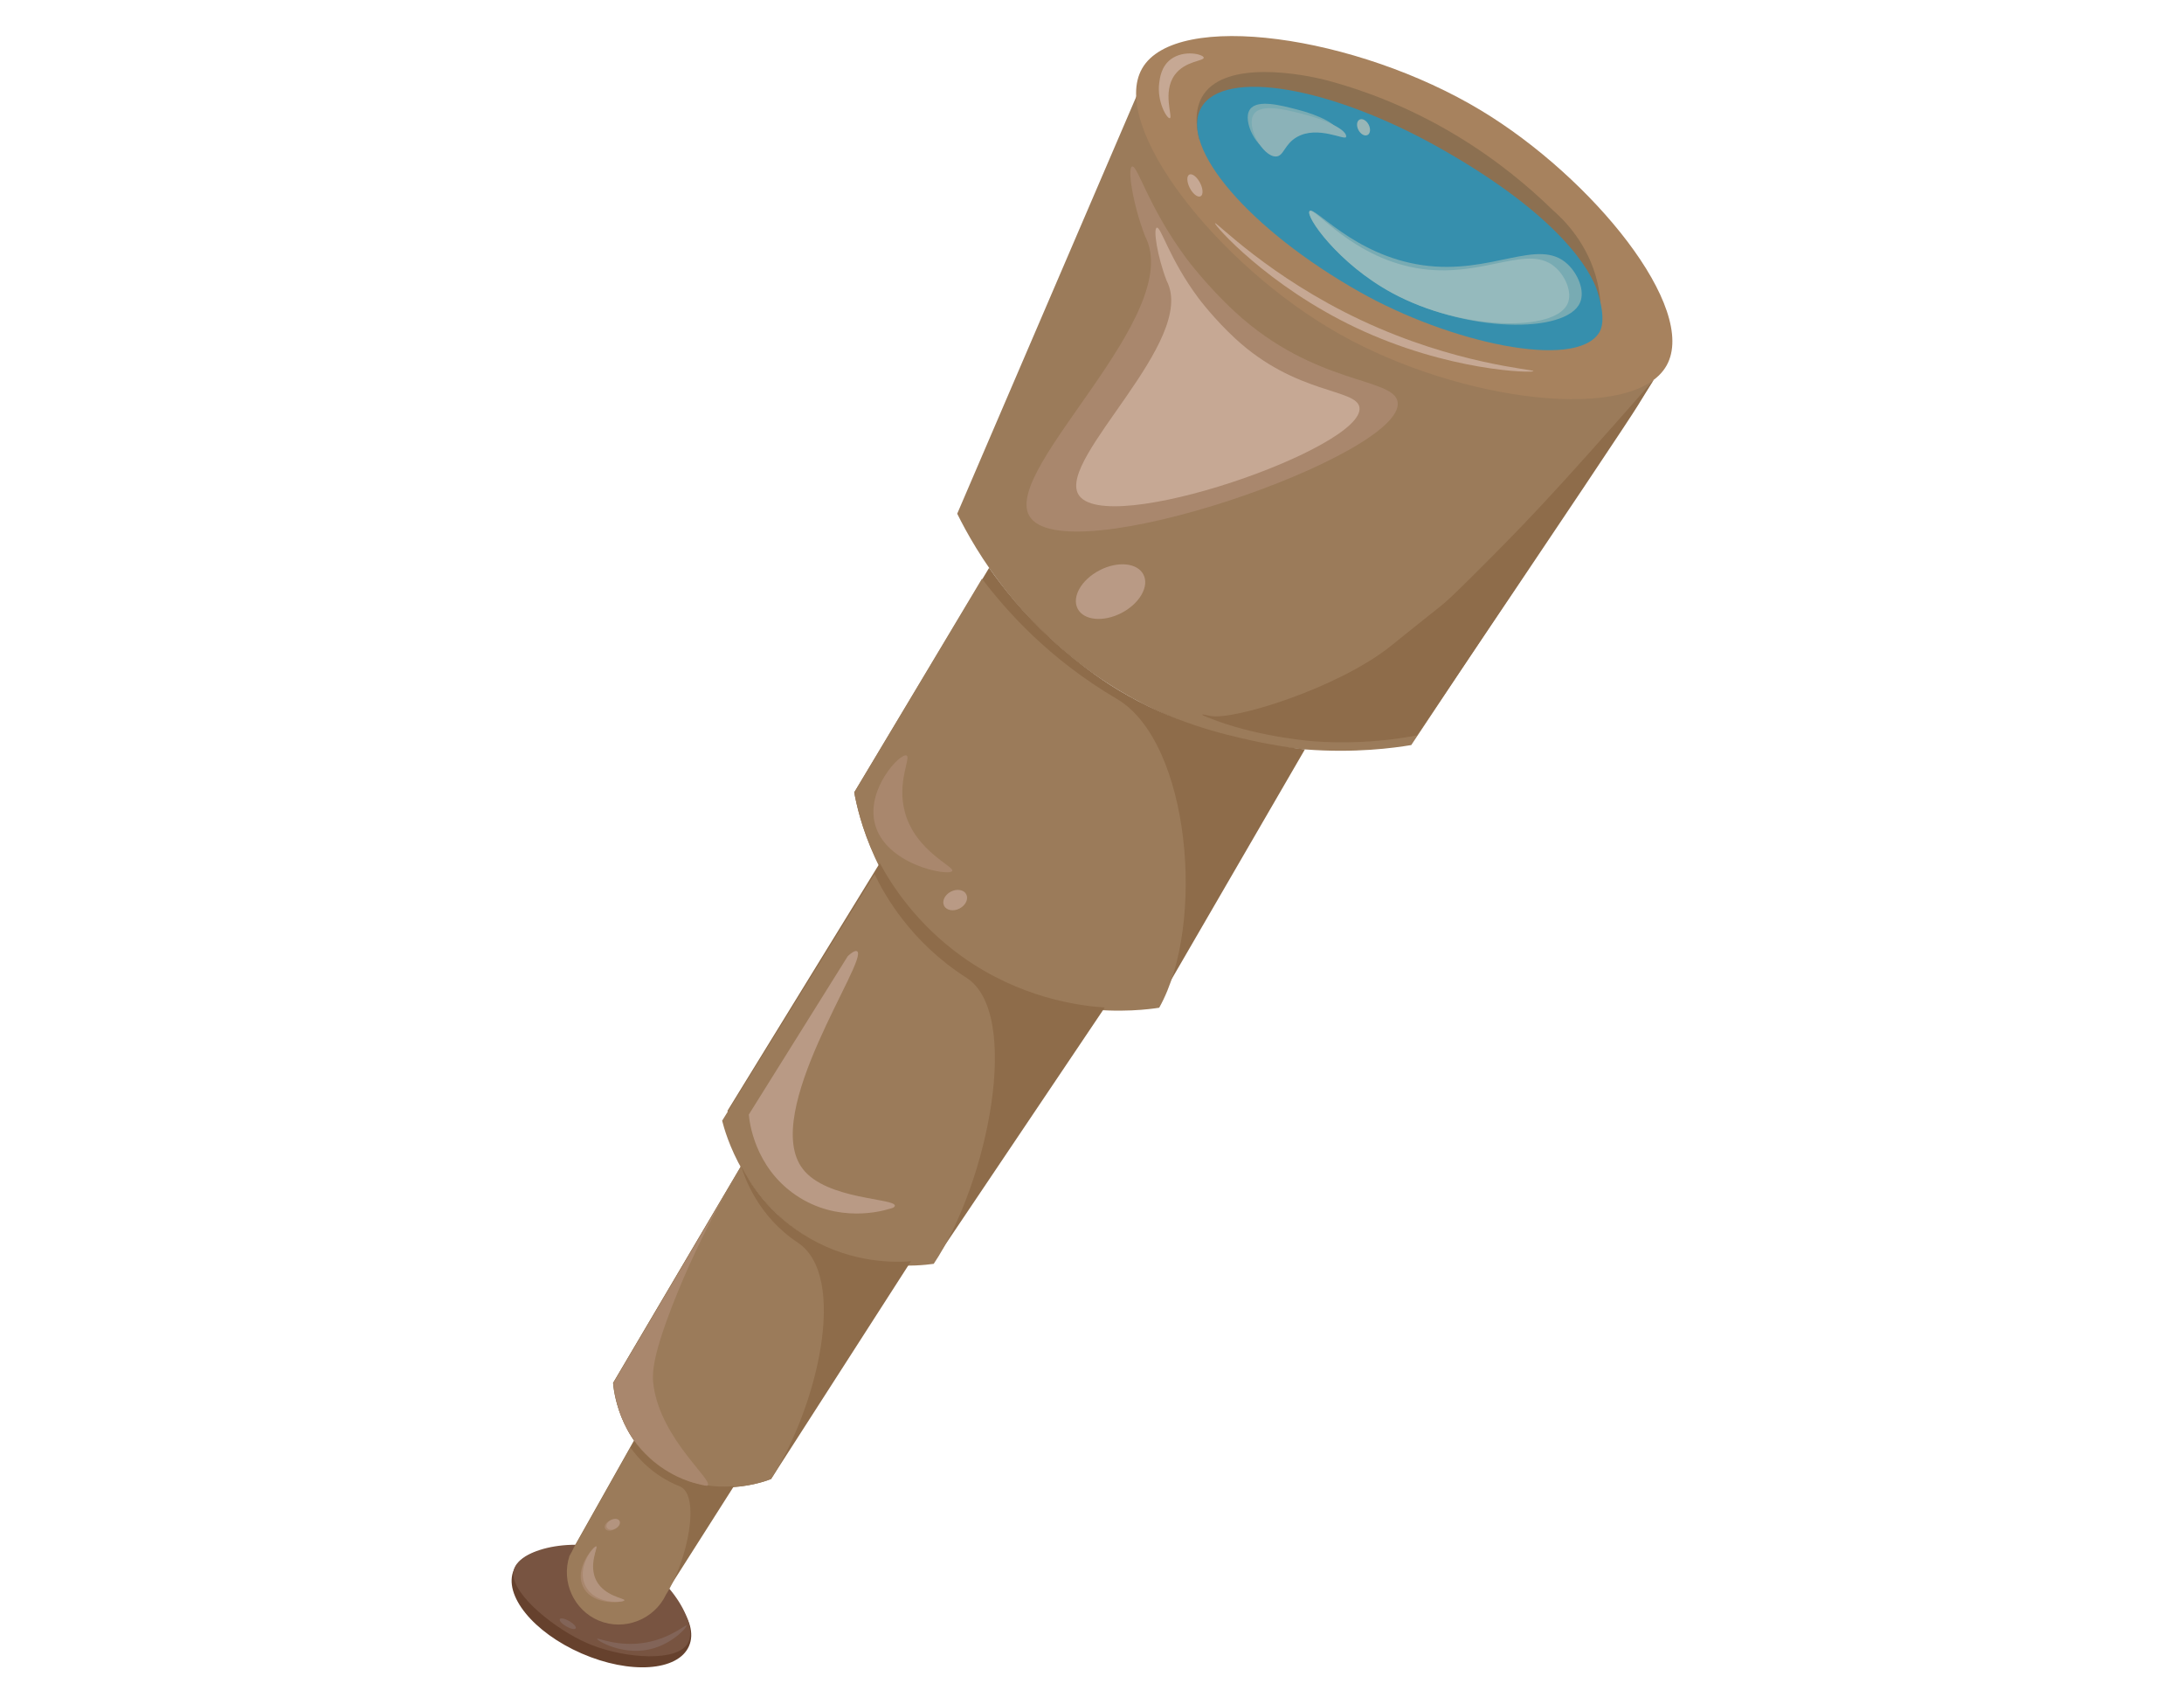
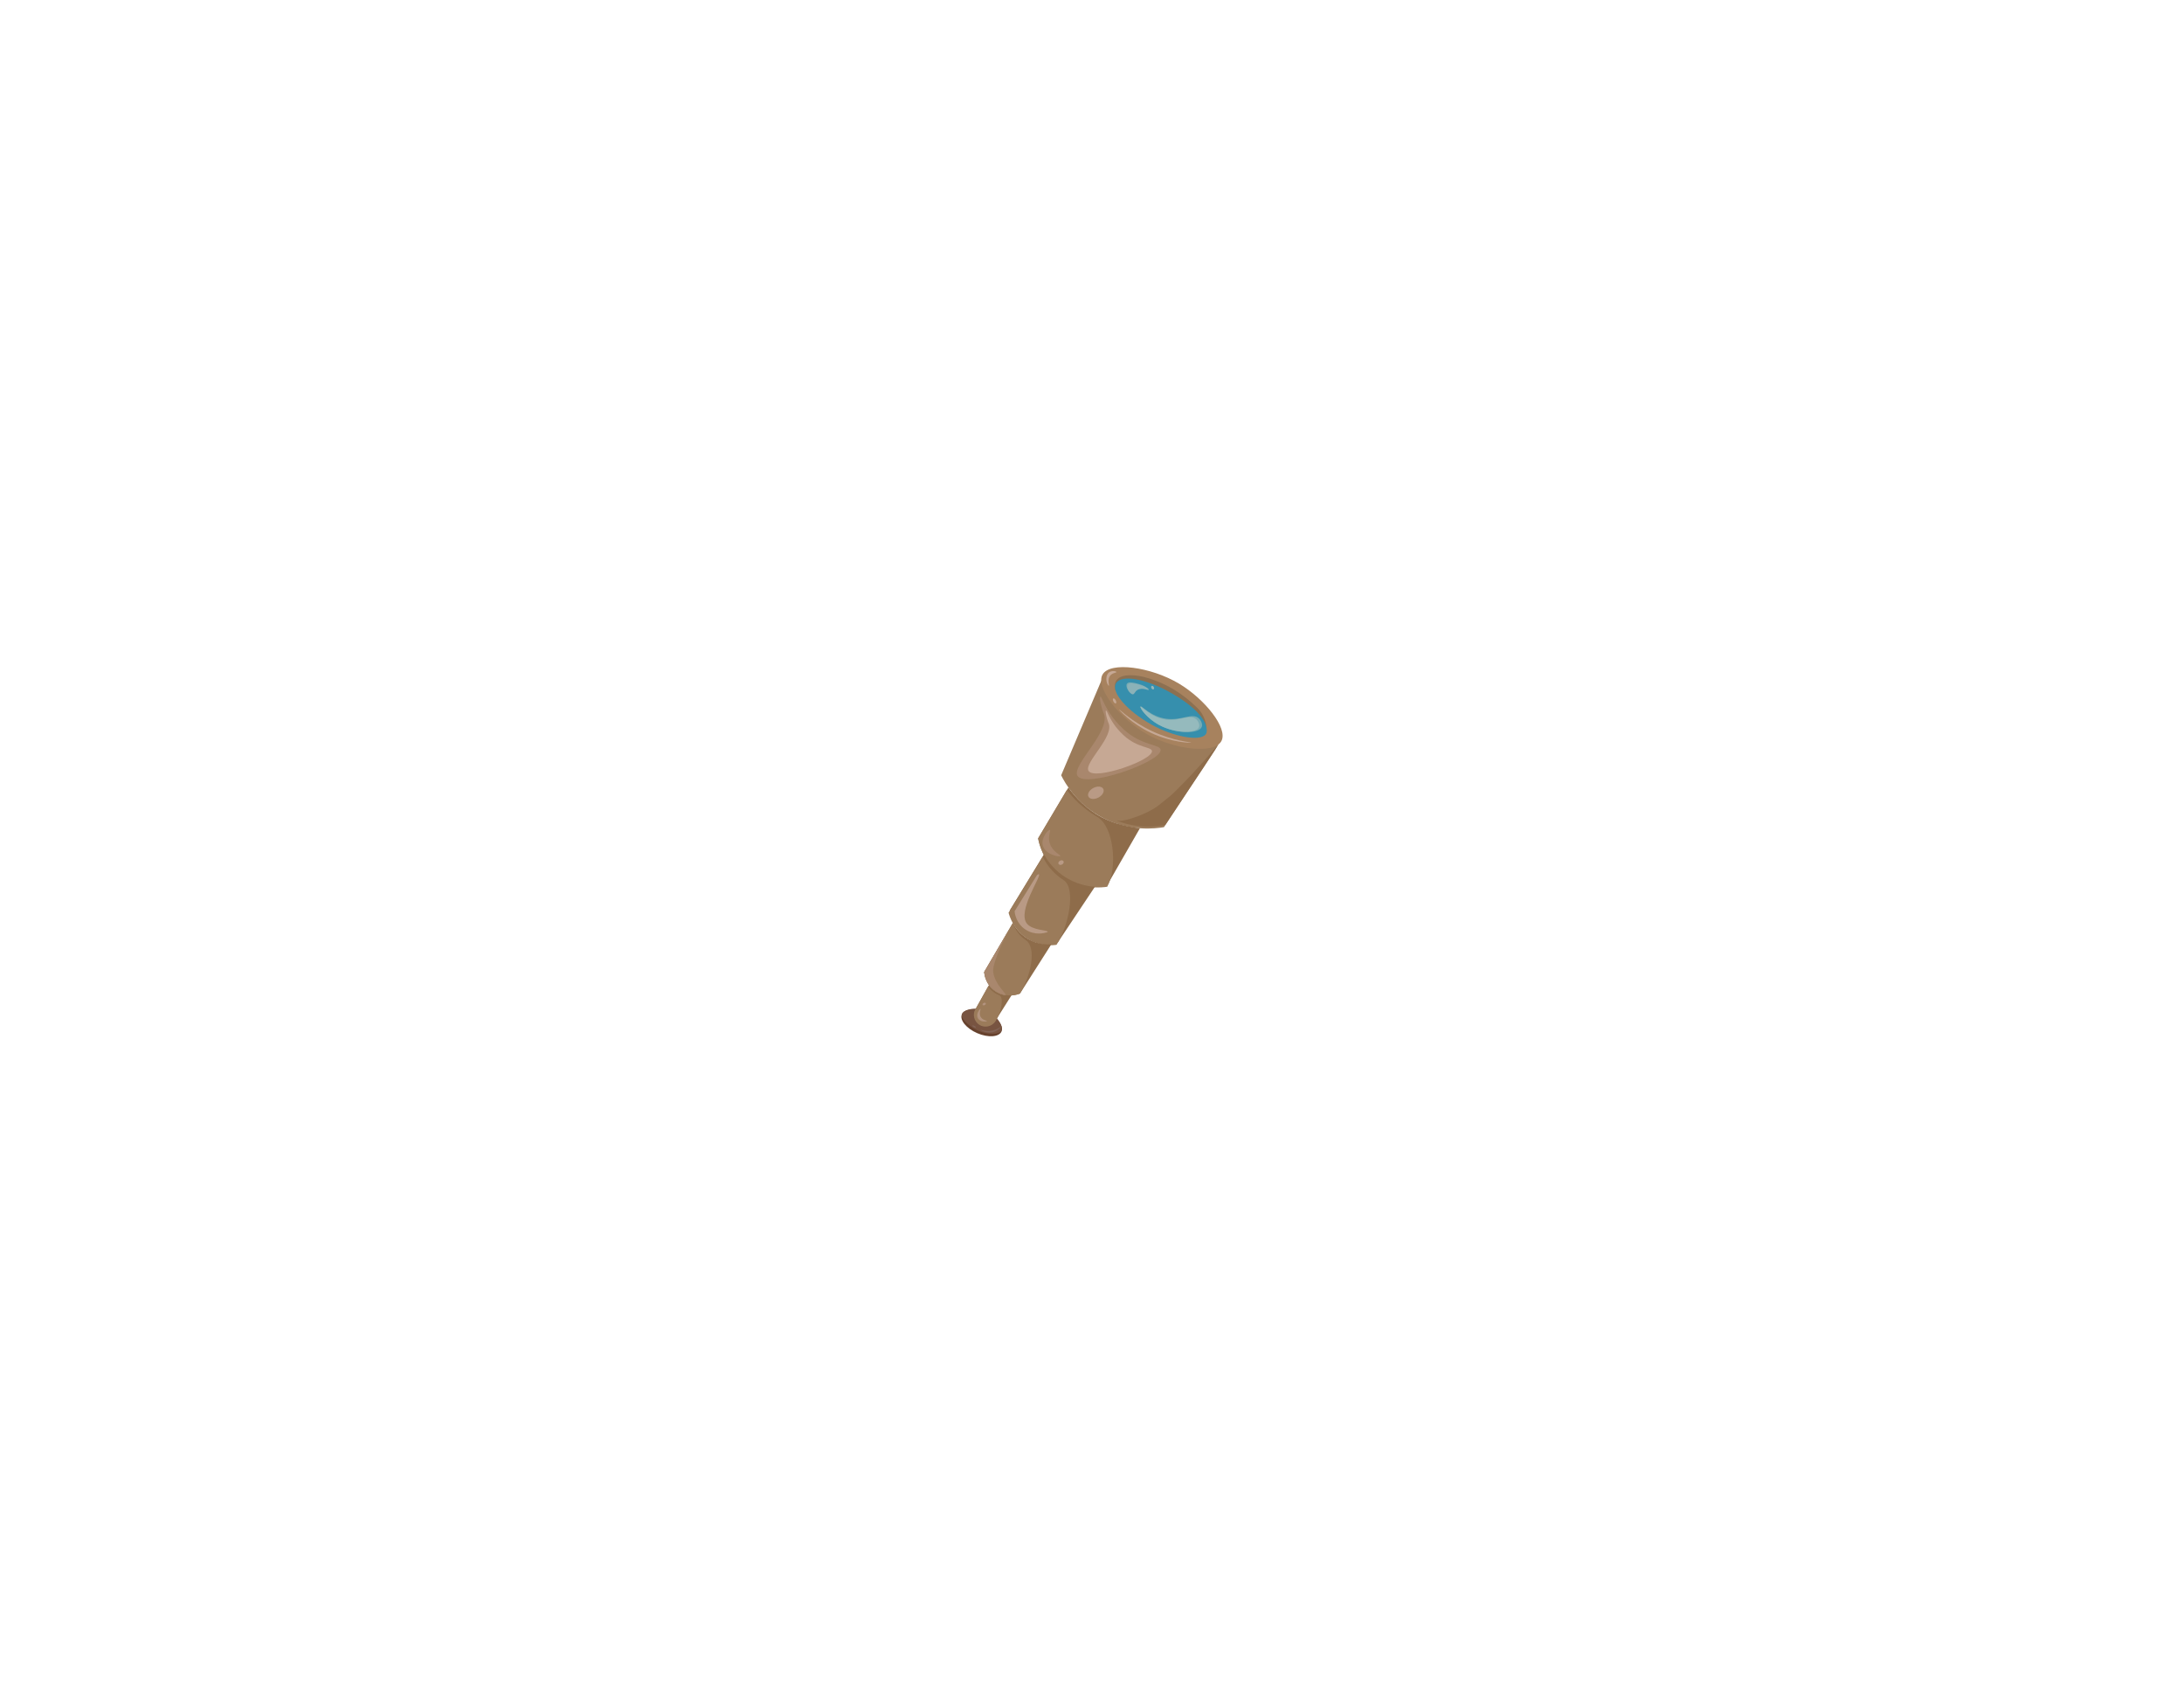
<svg xmlns="http://www.w3.org/2000/svg" id="Layer_1" data-name="Layer 1" viewBox="0 0 1621.417 1264.252">
  <defs>
    <style>
      .cls-1 {
        fill: #8bb2b8;
      }

      .cls-2 {
        fill: #66412d;
      }

      .cls-3 {
        fill: #a7825e;
      }

      .cls-4 {
        fill: #368fad;
      }

      .cls-5 {
        fill: #b3947f;
      }

      .cls-6 {
        fill: #785441;
      }

      .cls-7 {
        fill: #95babd;
      }

      .cls-8 {
        fill: #826458;
      }

      .cls-9 {
        fill: #a9876d;
      }

      .cls-10 {
        fill: #b99a85;
      }

      .cls-11 {
        fill: #98b6b7;
      }

      .cls-12 {
        fill: #c6a894;
      }

      .cls-13 {
        fill: #8c7051;
      }

      .cls-14 {
        fill: #78abb3;
      }

      .cls-15 {
        fill: #9b7b5a;
      }

      .cls-16 {
        fill: #8e6c4a;
      }
    </style>
  </defs>
-   <path class="cls-15" d="M847.64,62.276l-136.996,318.996c13.256,26.786,47.998,87.738,120.204,131.203,49.147,29.584,98.251,40.594,137.917,43.718,37.225,2.931,66.137-1.084,78.968-3.21,60.001-90.347,120.004-180.694,180.005-271.041-29.683,5.671-117.086,18.346-210.91-27.623-119.381-58.492-160.976-168.726-169.188-192.043Z" />
-   <path class="cls-16" d="M860.602,742.643c-11.749,2.152-92.833,15.6-160.502-40.665-50.509-41.997-62.856-97.315-65.913-113.875,33.38-55.552,66.76-111.103,100.14-166.656,10.415,14.921,25.329,33.632,45.838,52.611,24.094,22.296,45.461,35.294,50.683,38.417,39.841,23.815,75.793,32.114,97.956,37.042,16.39,3.645,30.247,5.583,39.961,6.675-36.055,62.15-72.109,124.3-108.163,186.45Z" />
-   <path class="cls-15" d="M860.59,747.928c-12.509,1.96-90.93,12.909-157.801-42.073-52.991-43.57-65.602-101.305-68.603-117.751,31.621-52.876,63.242-105.752,94.863-158.627,17.387,23.097,49.345,59.471,100.037,89.196,54.749,32.104,66.155,167.78,31.503,229.256Z" />
-   <path class="cls-16" d="M820.175,747.799c-41.004,60.957-82.008,121.915-123.012,182.872-12.505,1.735-50.928,5.422-90.311-17.229-50.51-29.049-64.339-79.415-66.776-88.994,37.691-61.284,75.383-122.567,113.075-183.851,8.941,16.508,27.399,45.283,61.117,69.391,43.118,30.828,86.657,36.482,105.907,37.81Z" />
-   <path class="cls-15" d="M693.209,938.009c-12.505,1.735-50.928,5.422-90.311-17.229-50.51-29.049-64.339-79.415-66.776-88.994,37.723-60.98,75.446-121.96,113.169-182.94,7.267,15.085,26.77,50.413,68.203,76.841,41.097,26.213,16.394,151.359-24.286,212.321Z" />
-   <path class="cls-16" d="M676.325,936.093c-34.621,53.872-69.242,107.743-103.862,161.615-2.841,1.178-44.481,17.594-81.597-8.335-31.768-22.192-35.292-57.99-35.697-62.966,31.679-53.672,63.359-107.344,95.038-161.015,5.267,10.337,20.068,35.987,51.197,53.849,32.475,18.634,63.463,17.744,74.921,16.852Z" />
-   <path class="cls-15" d="M572.463,1097.708c-2.841,1.178-44.481,17.594-81.597-8.335-31.768-22.192-35.292-57.99-35.697-62.966,31.679-53.672,63.359-107.344,95.038-161.015,2.623,8.603,12.543,37.303,42.049,56.857,37.553,24.888,14.828,121.587-19.793,175.459Z" />
-   <path class="cls-2" d="M431.781,1227.192c-35.908-15.642-58.423-43.459-50.289-62.131,8.134-18.672,43.837-21.128,79.745-5.486,35.908,15.643,58.423,43.46,50.289,62.132-8.134,18.672-43.837,21.128-79.745,5.486Z" />
-   <path class="cls-6" d="M439.448,1221.003c-1.148-.448-4.051-1.604-7.899-3.494-23.998-11.785-54.18-37.084-50.056-52.447,4.398-16.387,49.085-26.17,82.933-11.002,31.918,14.302,54.8,51.062,46.116,65.743-8.106,13.703-45.495,11.184-71.093,1.201Z" />
-   <path class="cls-16" d="M544.91,1102.956c-7.463.727-21.688,1.087-37.733-5.266-20.564-8.143-32.026-22.525-36.412-28.711-15.092,26.793-30.185,53.586-45.277,80.378-6.39,19.306,3.323,40.438,21.871,48.1,18.919,7.816,41.152-.81,49.915-19.617,15.879-24.961,31.757-49.923,47.636-74.885Z" />
-   <path class="cls-15" d="M504.485,1103.09c-20.564-8.143-32.026-22.525-36.412-28.711-15.092,26.793-30.185,53.586-45.277,80.378-6.39,19.306,3.323,40.438,21.871,48.1,18.919,7.816,41.152-.81,49.915-19.617,15.879-24.961,25.948-73.798,9.903-80.151Z" />
-   <path class="cls-3" d="M994.346,247.885c-90.505-51.086-171.045-154.239-146.415-197.093,25.079-43.635,159.141-24.662,251.775,31.282,82.705,49.948,161.228,146.783,137.624,189.126-24.053,43.148-152.936,27.513-242.984-23.315Z" />
-   <path class="cls-13" d="M1187.861,240.662c-19.391-25.731-64.266-77.807-141.872-110.394-65.133-27.35-123.759-28.559-155.721-26.921-2.301-9.412-3.831-22.931,3.387-33.421,17.288-25.125,72.238-15.584,93.745-9.685,24.654,6.762,57.689,18.605,93.552,40.149,30.821,18.515,54.615,38.717,71.819,55.523,7.456,6.457,26.371,24.554,33.167,53.69,2.891,12.398,2.749,23.198,1.923,31.059Z" />
-   <path class="cls-4" d="M1009.348,216.63c-81.571-46.125-134.207-107.328-117.566-136.699,16.641-29.372,96.257-15.789,177.829,30.337,88.085,49.809,111.344,90.349,116.327,106.012,6.724,21.134,2.557,28.611,1.238,30.686-17.749,27.922-110.953,7.479-177.829-30.337Z" />
-   <path class="cls-16" d="M1215.779,301.244c-6.463,10.485-46.417,70.477-163.768,244.552-31.32,5.879-57.802,5.779-76.583,4.407-.001-0-38.305-2.799-72.029-15.187-2.742-1.007-11.065-4.064-10.888-4.626.133-.422,4.943.743,5.591.891,17.077,3.917,95.643-20.711,134.455-51.834,1.883-1.511,20.814-16.782,36.44-29.152.45-.356.687-.54,1.054-.837,3.817-3.086,9.061-7.883,22.958-21.729,36.608-36.47,56.503-56.522,134.489-145.495-.001.001-11.555,18.746-11.718,19.012Z" />
-   <path class="cls-9" d="M850.104,175.265l.001.003c30.327,58.192-105.999,172.24-85.986,207.536,24.666,43.5,279.626-45.257,273.495-84.457-2.875-18.381-61.37-12.182-120.57-66.714-20.457-18.844-35.265-38.51-35.88-39.335-28.31-37.933-36.521-69.523-40.609-68.727-3.712.723.299,27.704,9.548,51.694Z" />
-   <path class="cls-9" d="M548.816,868.516c-31.058,52.554-62.117,105.108-93.176,157.662.506,7.737,2.718,25.334,15.125,42.801,9.878,13.906,21.747,21.435,28.429,25.02,4.099,2.281,10.041,5.085,17.599,7.035,5.346,1.38,8.037,2.003,8.579,1.474,4.178-4.075-34.125-34.053-40.069-73.402-1.341-8.876-1.414-20.741,13.718-59.76,22.302-57.505,50.054-101.268,49.796-100.831Z" />
-   <ellipse class="cls-10" cx="824.472" cy="439.097" rx="27.51" ry="17.805" transform="translate(-109.6003 430.7727) rotate(-27.5283)" />
-   <path class="cls-9" d="M649.373,610.771c7.298,31.107,55.11,39.802,57.546,35.711,1.994-3.349-26.891-14.462-34.984-43.186-6.434-22.837,4.696-41.112,1.03-42.601-4.636-1.882-29.613,24.415-23.593,50.076Z" />
-   <ellipse class="cls-10" cx="709.145" cy="668.034" rx="9.263" ry="7.043" transform="translate(-228.4688 403.3898) rotate(-27.5283)" />
-   <path class="cls-10" d="M629.441,709.576l-73.515,117.649c.365,4.395,3.828,38.804,35.075,59.932,31.347,21.195,64.69,11.466,68.876,10.166,2.02-.417,4.301-1.122,4.465-2.327.793-5.829-50.575-4.296-68.341-27.399-31.921-41.51,49.622-156.061,40.275-161.583-1.467-.867-4.437,1.388-6.835,3.562Z" />
-   <path class="cls-9" d="M433.115,1178.149c7.35,14.103,29.978,11.273,30.426,9.577.388-1.47-15.745-2.57-21.753-14.097-6.008-11.527,2.331-25.383.904-25.906-1.647-.604-16.927,16.324-9.577,30.426Z" />
-   <ellipse class="cls-9" cx="453.939" cy="1132.025" rx="5.325" ry="3.617" transform="translate(-471.8123 337.9686) rotate(-27.5283)" />
-   <path class="cls-8" d="M509.667,1206.496c-.625-.957-11.503,9.16-29.758,12.518-20.678,3.804-36.276-3.741-36.569-2.656-.322,1.19,17.957,12.126,38.174,7.944,17.334-3.585,28.824-16.78,28.153-17.807Z" />
-   <ellipse class="cls-8" cx="421.515" cy="1205.123" rx="2.264" ry="6.808" transform="translate(-832.4296 965.086) rotate(-59.8849)" />
-   <path class="cls-12" d="M866.148,208.41l.001.002c23.146,44.413-80.901,131.458-65.626,158.397,18.826,33.2,213.418-34.542,208.739-64.46-2.194-14.029-46.84-9.298-92.022-50.918-15.614-14.383-26.915-29.392-27.385-30.021-21.607-28.951-27.874-53.061-30.994-52.454-2.833.552.228,21.144,7.287,39.454Z" />
-   <path class="cls-12" d="M902.067,165.676c-.936,1.171,38.766,46.271,104.328,77.419,68.62,32.601,131.739,33.847,132.031,32.37.281-1.421-57.73-4.871-127.808-37.77-68.357-32.091-107.638-73.162-108.551-72.019Z" />
-   <ellipse class="cls-12" cx="887.132" cy="137.633" rx="4.255" ry="9.078" transform="translate(36.8264 425.6022) rotate(-27.5283)" />
-   <path class="cls-12" d="M860.603,61.57c-1.813,14.011,5.8,26.661,7.873,26.153,2.476-.607-5.732-19.299,3.699-32.184,7.666-10.473,21.817-10.121,21.482-12.795-.303-2.412-14.433-6.068-24.341,1.171-7.191,5.253-8.247,14.062-8.712,17.655Z" />
-   <path class="cls-14" d="M1031.882,216.316c-38.757-21.731-62.981-55.567-59.644-59.624,3.568-4.338,32.577,32.738,83.782,40.117,51.698,7.45,86.111-21.121,107.804-.716,7.562,7.113,13.047,19.678,9.209,28.509-10.066,23.162-85.304,23.029-141.151-8.285Z" />
-   <path class="cls-14" d="M927.948,81.232c5.481-7.945,23.986-2.723,34.334-.138,17.83,4.454,31.367,11.738,30.236,16.268-.674,2.699-19.754-8.252-34.334.137-9.196,5.291-9.344,13.973-15.027,14.133-9.08.254-21.31-21.558-15.209-30.4Z" />
-   <path class="cls-7" d="M1033.811,217.636c-40.648-21.896-64.694-57.323-61.572-60.944,3.37-3.91,32.477,36.139,83.811,42.972,46.92,6.245,79.185-19.598,99.319-.659,6.967,6.553,12.02,18.128,8.485,26.265-9.214,21.2-78.422,20.174-130.043-7.633Z" />
-   <path class="cls-1" d="M930.959,84.575c5.751-8.197,25.352-2.681,36.31.057,18.883,4.717,33.242,12.34,32.072,17.026-.697,2.791-20.94-8.662-36.311-.058-9.695,5.426-9.801,14.419-15.81,14.551-9.601.21-22.663-22.453-16.261-31.576Z" />
-   <ellipse class="cls-11" cx="1012.303" cy="94.49" rx="4.282" ry="6.434" transform="translate(70.9381 478.57) rotate(-27.5283)" />
-   <path class="cls-5" d="M434.775,1177.284c7.35,14.103,28.408,12.092,28.77,10.44.313-1.43-14.807-3.059-20.815-14.586-6.008-11.527,1.317-24.854-.034-25.417-1.56-.65-15.27,15.46-7.92,29.563Z" />
-   <ellipse class="cls-5" cx="455.253" cy="1131.34" rx="5.325" ry="3.617" transform="translate(-471.3469 338.4986) rotate(-27.5283)" />
+   <path class="cls-15" d="M818.483,503.224l-30.677,72.204c3.019,6.041,10.923,19.784,27.278,29.543,11.132,6.642,22.238,9.087,31.203,9.758,8.414.63,14.944-.303,17.842-.795,13.479-20.468,26.959-40.937,40.438-61.405-6.702,1.307-26.442,4.248-47.684-6.057-27.028-13.113-36.524-37.986-38.4-43.248Z" />
+   <path class="cls-16" d="M822.009,656.955c-2.653.496-20.964,3.607-36.304-9.048-11.45-9.446-14.289-21.935-14.994-25.675,7.494-12.582,14.988-25.165,22.482-37.747,2.367,3.363,5.753,7.577,10.404,11.848,5.464,5.017,10.304,7.936,11.487,8.636,9.024,5.346,17.155,7.19,22.168,8.284,3.707.809,6.84,1.235,9.036,1.473-8.093,14.076-16.185,28.151-24.278,42.227Z" />
+   <path class="cls-15" d="M822.011,658.149c-2.825.454-20.536,2.997-35.695-9.369-12.013-9.799-14.913-22.834-15.605-26.548,7.099-11.976,14.198-23.952,21.297-35.928,3.949,5.204,11.203,13.395,22.684,20.068,12.4,7.207,15.096,37.855,7.32,51.777Z" />
+   <path class="cls-16" d="M812.878,658.156c-9.212,13.81-18.424,27.621-27.637,41.432-2.824.403-11.503,1.27-20.423-3.814-11.439-6.52-14.608-17.889-15.168-20.051,8.463-13.881,16.927-27.763,25.39-41.644,2.035,3.723,6.231,10.209,13.872,15.627,9.771,6.928,19.614,8.168,23.965,8.451Z" />
+   <path class="cls-15" d="M784.355,701.249c-2.824.403-11.503,1.27-20.423-3.814-11.439-6.52-14.608-17.889-15.168-20.051,8.471-13.813,16.942-27.626,25.412-41.438,1.655,3.402,6.093,11.368,15.479,17.304,9.31,5.887,3.837,34.188-5.301,48Z" />
+   <path class="cls-16" d="M780.538,700.831c-7.776,12.204-15.552,24.408-23.328,36.611-.641.269-10.036,4.015-18.446-1.812-7.198-4.987-8.026-13.073-8.122-14.197,7.112-12.156,14.223-24.312,21.334-36.468,1.199,2.331,4.566,8.114,11.616,12.123,7.355,4.182,14.356,3.954,16.945,3.742Z" />
+   <path class="cls-15" d="M757.21,737.442c-.641.269-10.036,4.015-18.446-1.812-7.198-4.987-8.026-13.073-8.122-14.197,7.112-12.156,14.223-24.312,21.334-36.468.6,1.942,2.867,8.418,9.552,12.811,8.508,5.591,3.457,27.462-4.319,39.666Z" />
+   <path class="cls-2" d="M725.533,766.825c-8.128-3.503-13.24-9.769-11.418-13.996,1.822-4.226,9.887-4.813,18.015-1.31,8.128,3.503,13.24,9.769,11.418,13.996-1.822,4.226-9.887,4.813-18.015,1.31Z" />
+   <path class="cls-6" d="M727.26,765.42c-.26-.1-.917-.359-1.788-.783-5.433-2.642-12.276-8.332-11.357-11.808.98-3.707,11.069-5.957,18.731-2.559,7.225,3.204,12.428,11.49,10.479,14.815-1.82,3.103-10.271,2.567-16.064.334Z" />
+   <path class="cls-16" d="M750.988,738.652c-1.686.171-4.9.265-8.531-1.157-4.654-1.822-7.257-5.062-8.253-6.456-3.387,6.068-6.774,12.135-10.161,18.203-1.427,4.368.786,9.135,4.984,10.85,4.282,1.75,9.298-.219,11.262-4.477,3.566-5.654,7.132-11.309,10.699-16.964Z" />
+   <path class="cls-15" d="M741.853,738.718c-4.654-1.822-7.257-5.062-8.253-6.456-3.387,6.068-6.774,12.135-10.161,18.203-1.427,4.368.786,9.135,4.984,10.85,4.282,1.75,9.298-.219,11.262-4.477,3.566-5.654,5.799-16.699,2.167-18.12Z" />
+   <path class="cls-3" d="M851.797,545.037c-20.496-11.464-38.786-34.703-33.258-44.409,5.629-9.882,35.939-5.713,56.921,6.848,18.733,11.214,36.562,33.027,31.265,42.616-5.397,9.771-34.535,6.351-54.928-5.055Z" />
+   <path class="cls-13" d="M895.519,543.235c-4.404-5.798-14.59-17.526-32.156-24.821-14.742-6.123-27.991-6.345-35.212-5.947-.528-2.125-.886-5.178.736-7.555,3.885-5.693,16.31-3.585,21.175-2.271,5.577,1.506,13.052,4.154,21.175,8.99,6.981,4.157,12.375,8.701,16.278,12.483,1.69,1.453,5.981,5.525,7.542,12.103.664,2.799.642,5.24.462,7.017Z" />
+   <path class="cls-4" d="M855.159,537.961c-18.473-10.351-30.421-24.135-26.686-30.787,3.735-6.652,21.738-3.652,40.211,6.699,19.948,11.178,25.24,20.318,26.38,23.854,1.538,4.77.603,6.463.307,6.933-3.986,6.325-25.065,1.787-40.211-6.699Z" />
+   <path class="cls-16" d="M901.881,556.9c-1.451,2.375-10.427,15.966-36.792,55.405-7.072,1.356-13.056,1.357-17.302,1.063-0,0-8.658-.599-16.29-3.369-.621-.225-2.504-.909-2.464-1.036.03-.095,1.118.164,1.264.197,3.862.87,21.594-4.764,30.337-11.831.424-.343,4.689-3.811,8.209-6.62.101-.081.155-.122.237-.19.86-.701,2.041-1.789,5.169-4.93,8.24-8.273,12.718-12.822,30.263-32.996-0.0 0-2.595,4.246-2.631,4.306Z" />
+   <path class="cls-9" d="M819.139,528.754l0.0.001c6.904,13.123-23.802,39.014-19.248,46.972,5.612,9.808,63.148-10.472,61.728-19.325-.666-4.151-13.879-2.699-27.304-14.97-4.639-4.24-8.003-8.671-8.143-8.857-6.431-8.547-8.314-15.678-9.237-15.495-.838.167.092,6.26,2.203,11.673Z" />
+   <path class="cls-9" d="M751.665,685.672c-6.972,11.903-13.944,23.806-20.917,35.709.121,1.748.636,5.722,3.455,9.659,2.244,3.134,4.933,4.825,6.446,5.629.928.512,2.273,1.14,3.983,1.574,1.209.307,1.818.446,1.94.326.94-.924-7.741-7.665-9.119-16.552-.311-2.005-.338-4.686,3.047-13.516,4.989-13.014,11.222-22.927,11.164-22.829Z" />
+   <ellipse class="cls-10" cx="813.578" cy="588.394" rx="6.216" ry="4.023" transform="translate(-180.3954 446.5001) rotate(-27.7508)" />
+   <path class="cls-9" d="M774.162,627.341c1.677,7.023,12.488,8.946,13.035,8.019.448-.758-6.089-3.244-7.943-9.728-1.474-5.155,1.025-9.294.195-9.628-1.049-.421-6.67,5.543-5.287,11.336Z" />
+   <ellipse class="cls-10" cx="787.719" cy="640.229" rx="2.093" ry="1.591" transform="translate(-207.5052 440.4212) rotate(-27.7508)" />
+   <path class="cls-10" d="M769.744,649.686l-16.509,26.65c.086.993.899,8.765,7.979,13.512,7.102,4.762,14.628,2.534,15.573,2.237.456-.096.971-.257,1.007-.53.174-1.318-11.432-.926-15.467-6.131-7.25-9.352,11.076-35.309,8.959-36.548-.332-.195-1.002.318-1.541.811Z" />
+   <path class="cls-9" d="M725.792,755.742c1.673,3.18,6.784,2.521,6.884,2.137.086-.332-3.56-.567-4.928-3.166-1.368-2.599.504-5.738.181-5.855-.373-.135-3.811,3.704-2.137,6.884Z" />
+   <ellipse class="cls-9" cx="730.457" cy="745.301" rx="1.203" ry=".817" transform="translate(-263.0157 425.8438) rotate(-27.7508)" />
+   <path class="cls-8" d="M743.115,762.08c-.142-.216-2.591,2.08-6.713,2.855-4.669.878-8.201-.813-8.266-.568-.072.269,4.069,2.724,8.633,1.762,3.914-.825,6.498-3.817,6.346-4.048Z" />
+   <ellipse class="cls-8" cx="723.194" cy="761.847" rx=".512" ry="1.538" transform="translate(-297.7198 1009.144) rotate(-60.1075)" />
+   <path class="cls-12" d="M822.793,536.229l0.0 0c5.269,10.016-18.166,29.777-14.691,35.85,4.283,7.486,48.196-7.993,47.112-14.749-.508-3.168-10.592-2.06-20.839-11.425-3.541-3.236-6.108-6.618-6.215-6.76-4.908-6.523-6.345-11.966-7.05-11.826-.64.127.07,4.778,1.681,8.909Z" />
+   <path class="cls-12" d="M830.872,526.541c-.21.265,8.801,10.422,23.643,17.403,15.535,7.307,29.799,7.533,29.864,7.199.062-.321-13.05-1.05-28.914-8.423-15.475-7.191-24.387-16.438-24.593-16.179Z" />
+   <ellipse class="cls-12" cx="827.473" cy="520.217" rx=".962" ry="2.051" transform="translate(-147.0523 445.1282) rotate(-27.7508)" />
+   <path class="cls-12" d="M821.411,503.053c-.397,3.168,1.334,6.02,1.802,5.903.559-.139-1.312-4.356.808-7.276,1.723-2.373,4.921-2.306,4.843-2.91-.071-.545-3.267-1.359-5.499.286-1.62,1.193-1.851,3.185-1.953,3.997Z" />
+   <path class="cls-14" d="M860.251,537.871c-8.777-4.877-14.281-12.501-13.53-13.421.802-.983,7.39,7.369,18.968,8.992,11.689,1.638,19.44-4.848,24.36-.256,1.715,1.601,2.966,4.435,2.106,6.434-2.254,5.243-19.256,5.279-31.903-1.748Z" />
+   <path class="cls-14" d="M836.646,507.437c1.232-1.8,5.418-.636,7.758-.061,4.033.991,7.098,2.625,6.847,3.65-.15.61-4.471-1.847-7.758.061-2.073,1.204-2.099,3.166-3.383,3.207-2.052.065-4.834-4.853-3.463-6.856Z" />
+   <path class="cls-7" d="M860.688,538.167c-9.204-4.912-14.669-12.896-13.967-13.717.758-.886,7.37,8.138,18.977,9.637,10.608,1.37,17.876-4.498,22.443-.236,1.58,1.475,2.732,4.086,1.94,5.928-2.063,4.799-17.703,4.628-29.392-1.611Z" />
+   <path class="cls-1" d="M837.33,508.19c1.292-1.857,5.726-.628,8.205-.019,4.271,1.049,7.523,2.759,7.262,3.819-.155.631-4.739-1.939-8.205.019-2.186,1.235-2.202,3.267-3.56,3.302-2.17.056-5.141-5.054-3.702-7.121Z" />
+   <ellipse class="cls-11" cx="855.72" cy="510.358" rx=".968" ry="1.454" transform="translate(-139.2127 457.1469) rotate(-27.7508)" />
+   <path class="cls-5" d="M726.166,755.545c1.673,3.18,6.43,2.707,6.51,2.334.07-.324-3.349-.678-4.716-3.278-1.368-2.599.276-5.617-.03-5.743-.353-.145-3.437,3.507-1.764,6.687Z" />
+   <ellipse class="cls-5" cx="730.753" cy="745.145" rx="1.203" ry=".817" transform="translate(-262.909 425.9639) rotate(-27.7508)" />
</svg>
